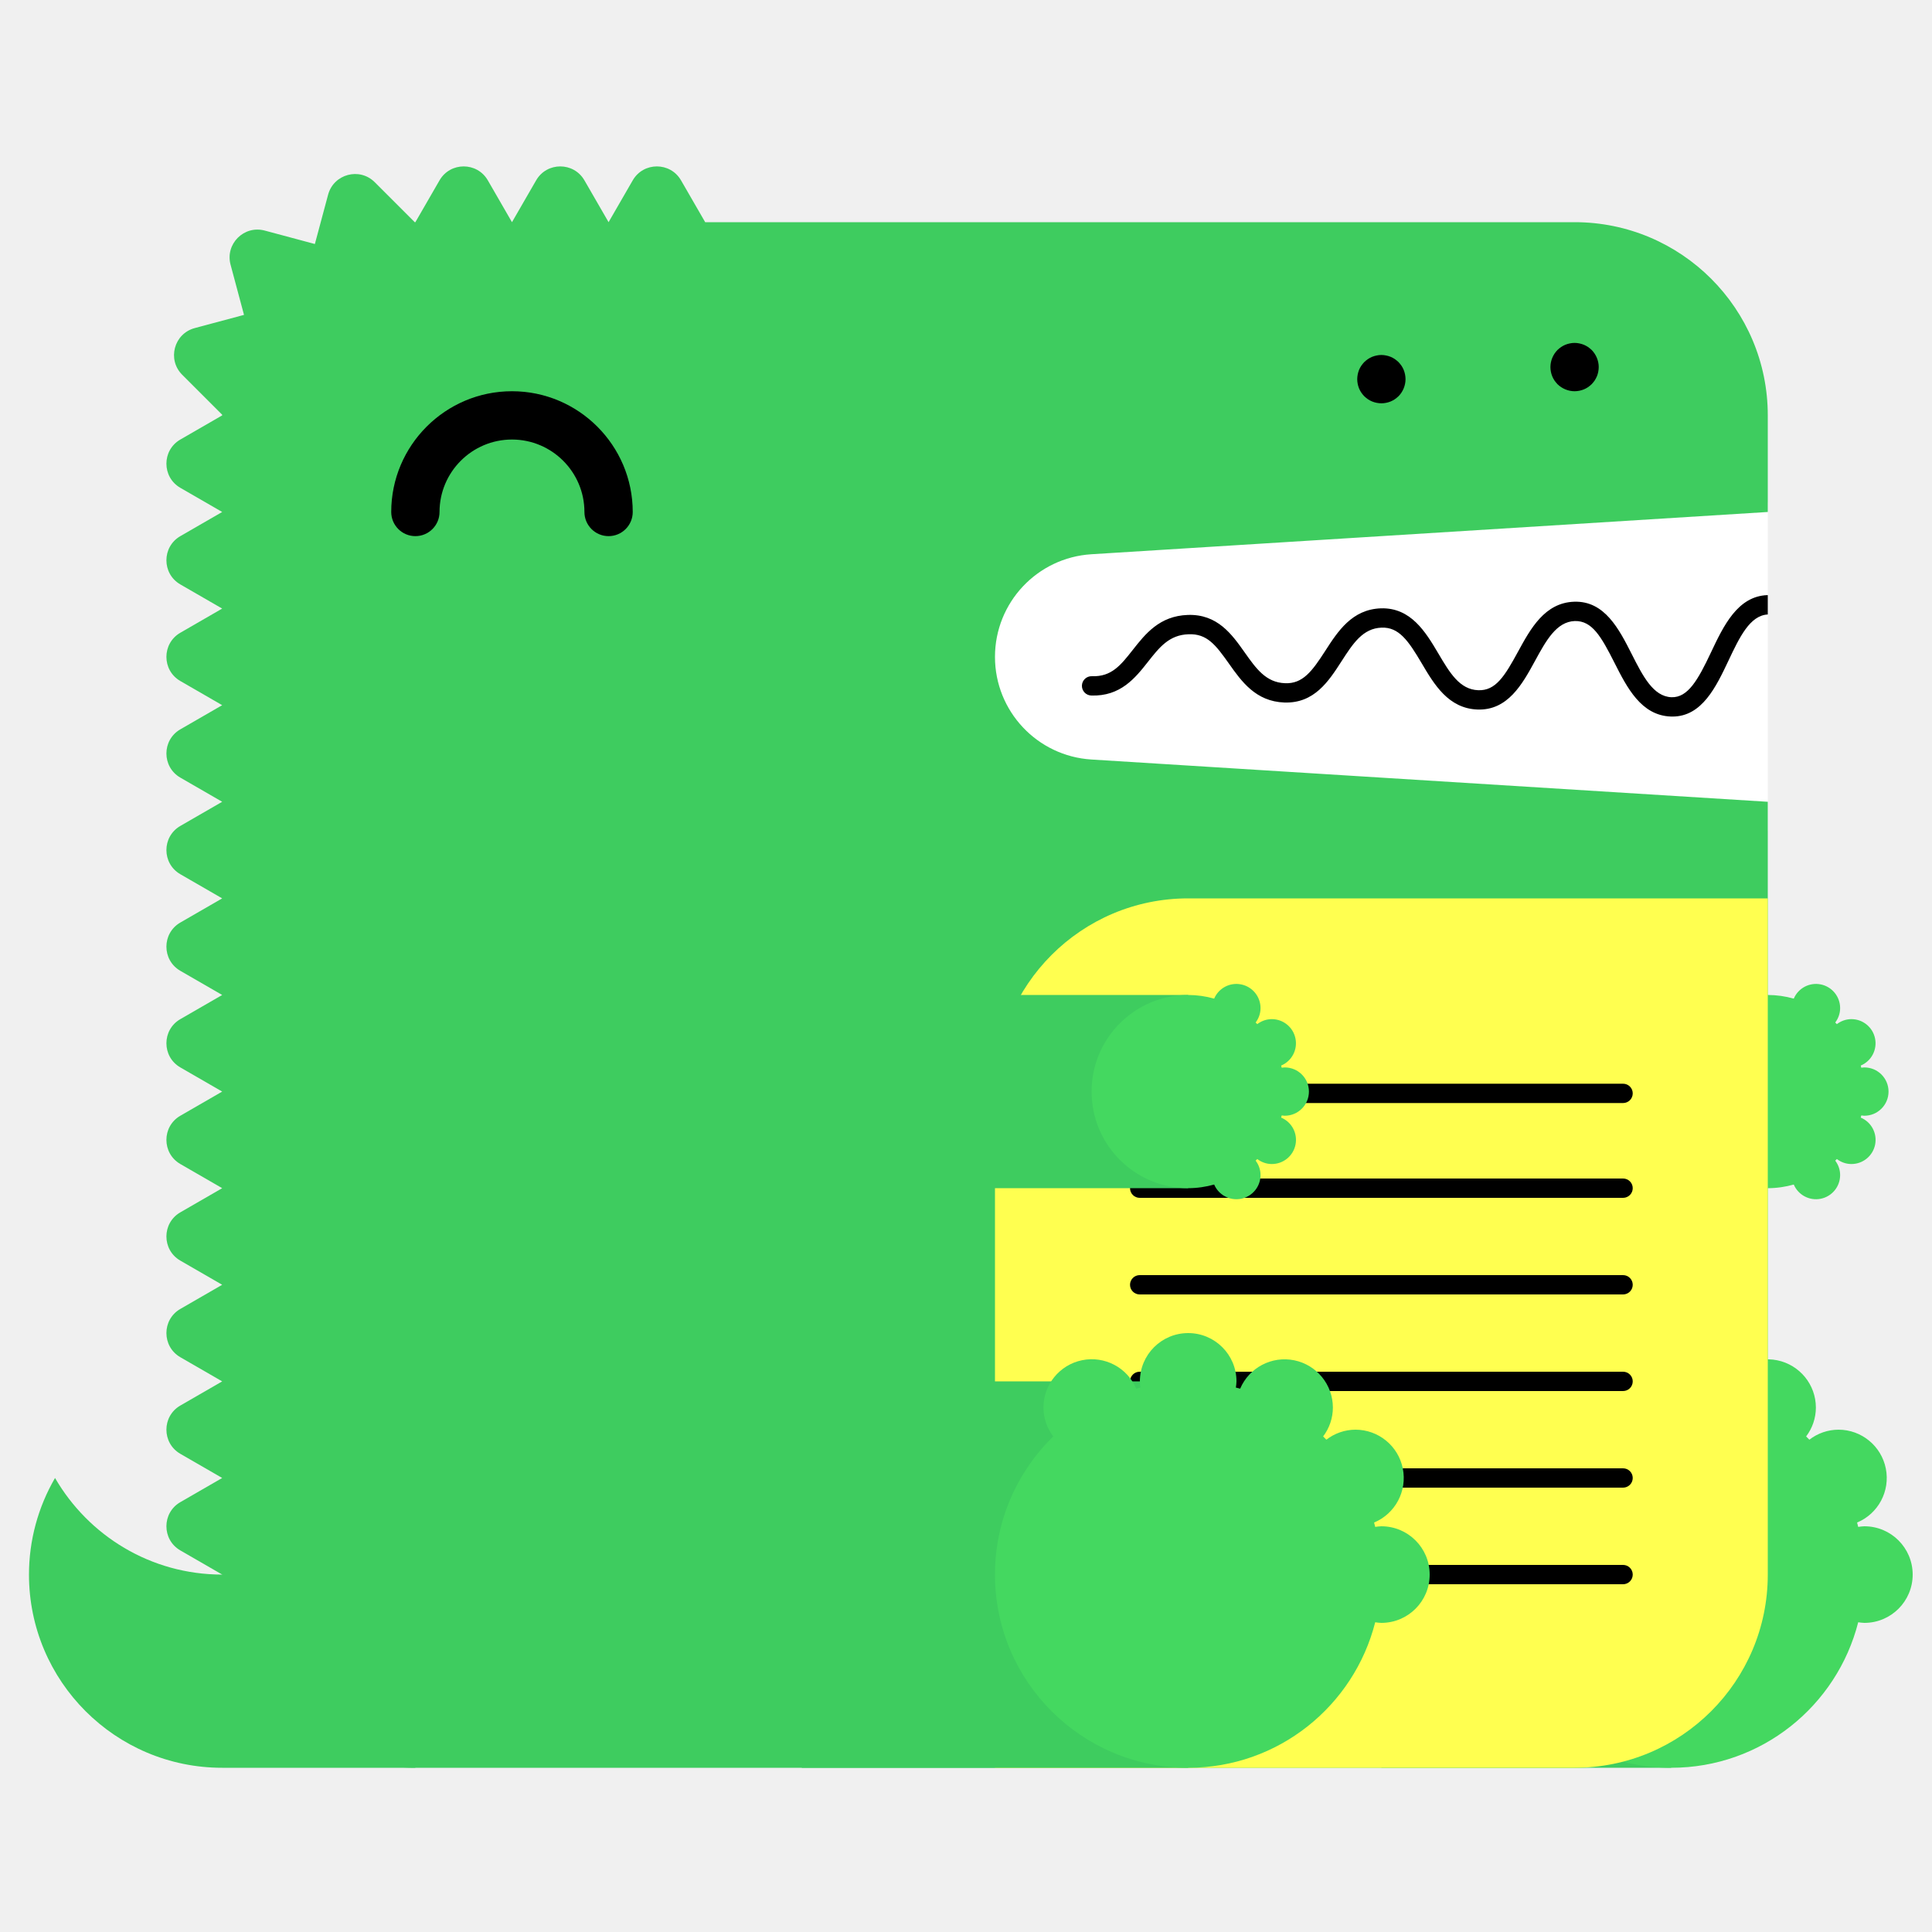
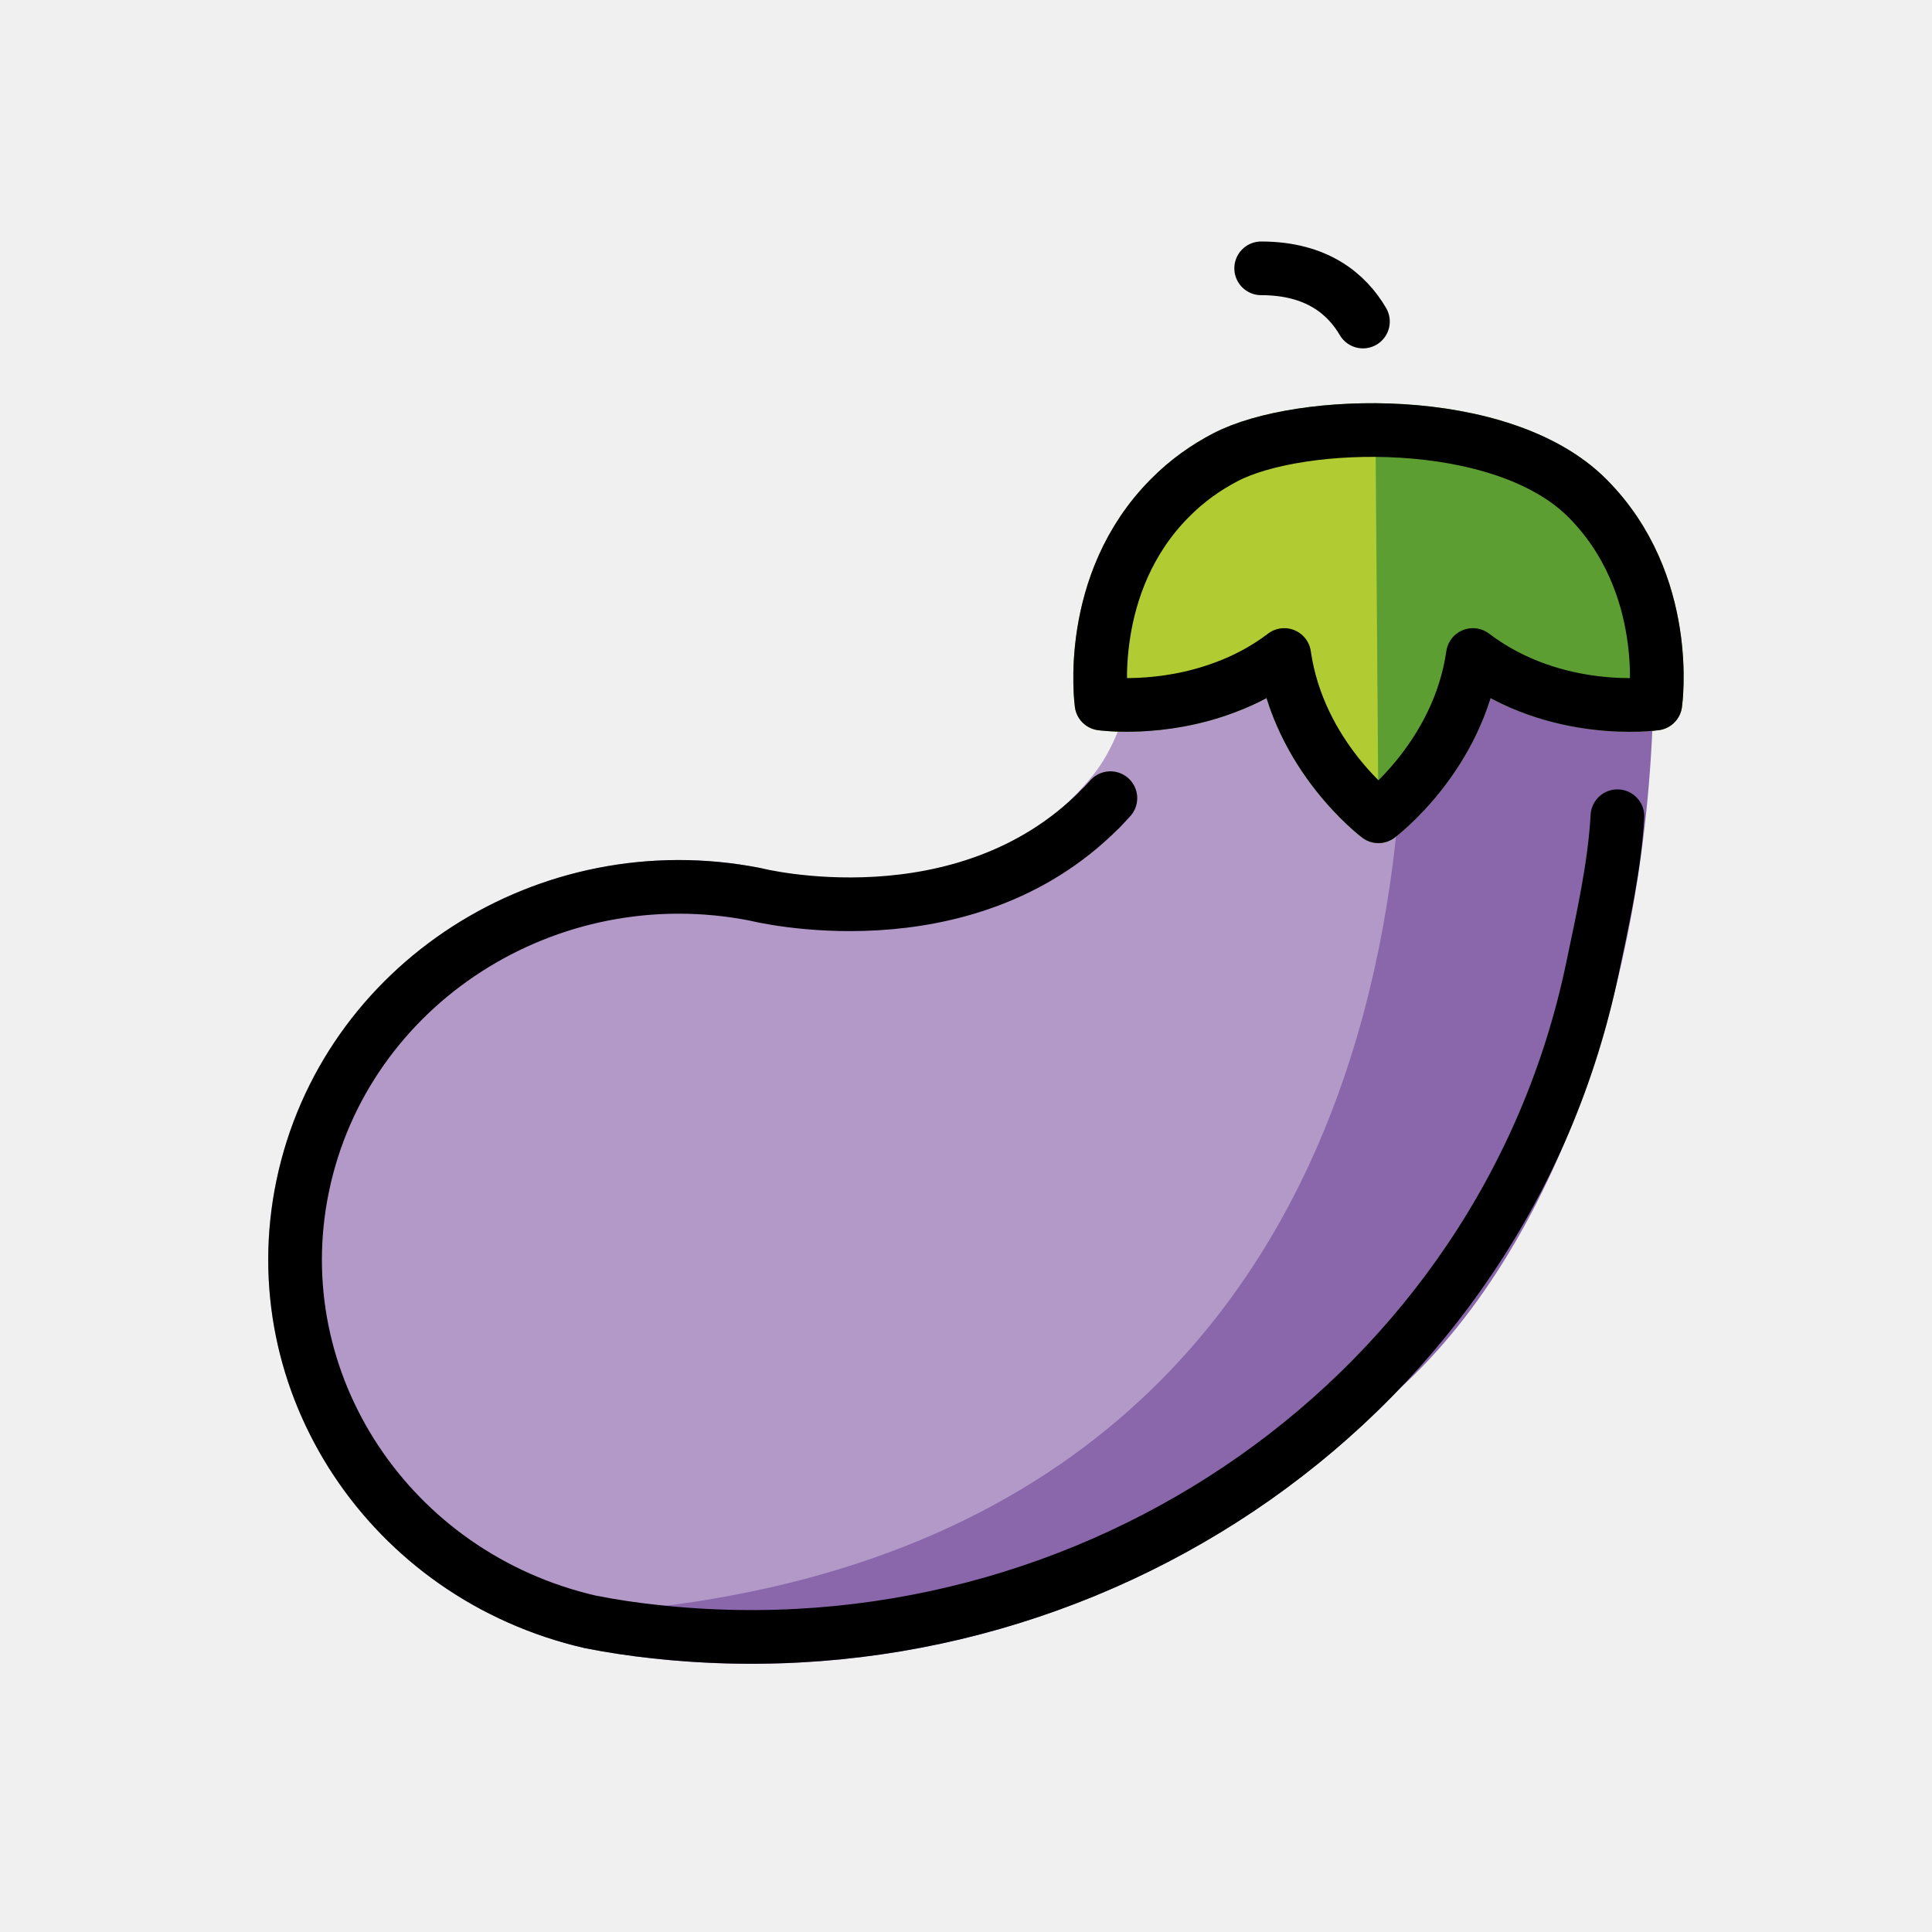
- <svg xmlns="http://www.w3.org/2000/svg" width="200" height="200" viewBox="0 0 200 200">
-   <g fill="none" fill-rule="evenodd">
-     <path fill="#FFF" d="M99 52h84v34H99z" />
-     <path d="M23 163c-7.398 0-13.843-4.027-17.303-10A19.886 19.886 0 0 0 3 163c0 11.046 8.954 20 20 20h20v-20H23z" fill="#3ECC5F" />
-     <path d="M112.98 57.376L183 53V43c0-11.046-8.954-20-20-20H73l-2.5-4.33c-1.112-1.925-3.889-1.925-5 0L63 23l-2.5-4.33c-1.111-1.925-3.889-1.925-5 0L53 23l-2.5-4.33c-1.111-1.925-3.889-1.925-5 0L43 23c-.022 0-.042.003-.065.003l-4.142-4.141c-1.57-1.571-4.252-.853-4.828 1.294l-1.369 5.104-5.192-1.392c-2.148-.575-4.111 1.389-3.535 3.536l1.39 5.193-5.102 1.367c-2.148.576-2.867 3.259-1.296 4.83l4.142 4.142c0 .021-.003.042-.003.064l-4.33 2.5c-1.925 1.111-1.925 3.889 0 5L23 53l-4.33 2.5c-1.925 1.111-1.925 3.889 0 5L23 63l-4.33 2.5c-1.925 1.111-1.925 3.889 0 5L23 73l-4.33 2.5c-1.925 1.111-1.925 3.889 0 5L23 83l-4.33 2.5c-1.925 1.111-1.925 3.889 0 5L23 93l-4.33 2.5c-1.925 1.111-1.925 3.889 0 5L23 103l-4.33 2.5c-1.925 1.111-1.925 3.889 0 5L23 113l-4.33 2.5c-1.925 1.111-1.925 3.889 0 5L23 123l-4.33 2.5c-1.925 1.111-1.925 3.889 0 5L23 133l-4.33 2.5c-1.925 1.111-1.925 3.889 0 5L23 143l-4.33 2.5c-1.925 1.111-1.925 3.889 0 5L23 153l-4.33 2.5c-1.925 1.111-1.925 3.889 0 5L23 163c0 11.046 8.954 20 20 20h120c11.046 0 20-8.954 20-20V83l-70.02-4.376A10.645 10.645 0 0 1 103 68c0-5.621 4.37-10.273 9.98-10.624" fill="#3ECC5F" />
-     <path fill="#3ECC5F" d="M143 183h30v-40h-30z" />
-     <path d="M193 158c-.219 0-.428.037-.639.064-.038-.15-.074-.301-.116-.451A5 5 0 0 0 190.32 148a4.96 4.96 0 0 0-3.016 1.036 26.531 26.531 0 0 0-.335-.336 4.955 4.955 0 0 0 1.011-2.987 5 5 0 0 0-9.599-1.959c-.148-.042-.297-.077-.445-.115.027-.211.064-.42.064-.639a5 5 0 0 0-5-5 5 5 0 0 0-5 5c0 .219.037.428.064.639-.148.038-.297.073-.445.115a4.998 4.998 0 0 0-9.599 1.959c0 1.125.384 2.151 1.011 2.987-3.717 3.632-6.031 8.693-6.031 14.3 0 11.046 8.954 20 20 20 9.339 0 17.16-6.41 19.361-15.064.211.027.42.064.639.064a5 5 0 0 0 5-5 5 5 0 0 0-5-5" fill="#44D860" />
-     <path fill="#3ECC5F" d="M153 123h30v-20h-30z" />
-     <path d="M193 115.5a2.5 2.5 0 1 0 0-5c-.109 0-.214.019-.319.032-.02-.075-.037-.15-.058-.225a2.501 2.501 0 0 0-.963-4.807c-.569 0-1.088.197-1.508.518a6.653 6.653 0 0 0-.168-.168c.314-.417.506-.931.506-1.494a2.5 2.5 0 0 0-4.8-.979A9.987 9.987 0 0 0 183 103c-5.522 0-10 4.478-10 10s4.478 10 10 10c.934 0 1.833-.138 2.69-.377a2.5 2.5 0 0 0 4.8-.979c0-.563-.192-1.077-.506-1.494.057-.055.113-.111.168-.168.42.321.939.518 1.508.518a2.5 2.5 0 0 0 .963-4.807c.021-.074.038-.15.058-.225.105.013.21.032.319.032" fill="#44D860" />
-     <path d="M63 55.5a2.5 2.5 0 0 1-2.5-2.5c0-4.136-3.364-7.5-7.5-7.5s-7.5 3.364-7.5 7.5a2.5 2.5 0 1 1-5 0c0-6.893 5.607-12.5 12.5-12.5S65.5 46.107 65.5 53a2.5 2.5 0 0 1-2.5 2.5" fill="#000" />
-     <path d="M103 183h60c11.046 0 20-8.954 20-20V93h-60c-11.046 0-20 8.954-20 20v70z" fill="#FFFF50" />
-     <path d="M168.02 124h-50.04a1 1 0 1 1 0-2h50.04a1 1 0 1 1 0 2m0 20h-50.04a1 1 0 1 1 0-2h50.04a1 1 0 1 1 0 2m0 20h-50.04a1 1 0 1 1 0-2h50.04a1 1 0 1 1 0 2m0-49.814h-50.04a1 1 0 1 1 0-2h50.04a1 1 0 1 1 0 2m0 19.814h-50.04a1 1 0 1 1 0-2h50.04a1 1 0 1 1 0 2m0 20h-50.04a1 1 0 1 1 0-2h50.04a1 1 0 1 1 0 2M183 61.611c-.012 0-.022-.006-.034-.005-3.09.105-4.552 3.196-5.842 5.923-1.346 2.85-2.387 4.703-4.093 4.647-1.889-.068-2.969-2.202-4.113-4.46-1.314-2.594-2.814-5.536-5.963-5.426-3.046.104-4.513 2.794-5.807 5.167-1.377 2.528-2.314 4.065-4.121 3.994-1.927-.07-2.951-1.805-4.136-3.813-1.321-2.236-2.848-4.75-5.936-4.664-2.994.103-4.465 2.385-5.763 4.4-1.373 2.13-2.335 3.428-4.165 3.351-1.973-.07-2.992-1.51-4.171-3.177-1.324-1.873-2.816-3.993-5.895-3.89-2.928.1-4.399 1.97-5.696 3.618-1.232 1.564-2.194 2.802-4.229 2.724a1 1 0 0 0-.072 2c3.017.101 4.545-1.8 5.872-3.487 1.177-1.496 2.193-2.787 4.193-2.855 1.926-.082 2.829 1.115 4.195 3.045 1.297 1.834 2.769 3.914 5.731 4.021 3.103.104 4.596-2.215 5.918-4.267 1.182-1.834 2.202-3.417 4.15-3.484 1.793-.067 2.769 1.35 4.145 3.681 1.297 2.197 2.766 4.686 5.787 4.796 3.125.108 4.634-2.62 5.949-5.035 1.139-2.088 2.214-4.06 4.119-4.126 1.793-.042 2.728 1.595 4.111 4.33 1.292 2.553 2.757 5.445 5.825 5.556l.169.003c3.064 0 4.518-3.075 5.805-5.794 1.139-2.41 2.217-4.68 4.067-4.773v-2z" fill="#000" />
-     <path fill="#3ECC5F" d="M83 183h40v-40H83z" />
-     <path d="M143 158c-.219 0-.428.037-.639.064-.038-.15-.074-.301-.116-.451A5 5 0 0 0 140.32 148a4.96 4.96 0 0 0-3.016 1.036 26.531 26.531 0 0 0-.335-.336 4.955 4.955 0 0 0 1.011-2.987 5 5 0 0 0-9.599-1.959c-.148-.042-.297-.077-.445-.115.027-.211.064-.42.064-.639a5 5 0 0 0-5-5 5 5 0 0 0-5 5c0 .219.037.428.064.639-.148.038-.297.073-.445.115a4.998 4.998 0 0 0-9.599 1.959c0 1.125.384 2.151 1.011 2.987-3.717 3.632-6.031 8.693-6.031 14.3 0 11.046 8.954 20 20 20 9.339 0 17.16-6.41 19.361-15.064.211.027.42.064.639.064a5 5 0 0 0 5-5 5 5 0 0 0-5-5" fill="#44D860" />
-     <path fill="#3ECC5F" d="M83 123h40v-20H83z" />
-     <path d="M133 115.5a2.5 2.5 0 1 0 0-5c-.109 0-.214.019-.319.032-.02-.075-.037-.15-.058-.225a2.501 2.501 0 0 0-.963-4.807c-.569 0-1.088.197-1.508.518a6.653 6.653 0 0 0-.168-.168c.314-.417.506-.931.506-1.494a2.5 2.5 0 0 0-4.8-.979A9.987 9.987 0 0 0 123 103c-5.522 0-10 4.478-10 10s4.478 10 10 10c.934 0 1.833-.138 2.69-.377a2.5 2.5 0 0 0 4.8-.979c0-.563-.192-1.077-.506-1.494.057-.055.113-.111.168-.168.42.321.939.518 1.508.518a2.5 2.5 0 0 0 .963-4.807c.021-.074.038-.15.058-.225.105.013.21.032.319.032" fill="#44D860" />
-     <path d="M143 41.75c-.16 0-.33-.02-.49-.05a2.52 2.52 0 0 1-.47-.14c-.15-.06-.29-.14-.431-.23-.13-.09-.259-.2-.38-.31-.109-.12-.219-.24-.309-.38s-.17-.28-.231-.43a2.619 2.619 0 0 1-.189-.96c0-.16.02-.33.05-.49.03-.16.08-.31.139-.47.061-.15.141-.29.231-.43.09-.13.2-.26.309-.38.121-.11.25-.22.38-.31.141-.09.281-.17.431-.23.149-.06.31-.11.47-.14.32-.07.65-.07.98 0 .159.03.32.08.47.14.149.06.29.14.43.23.13.09.259.2.38.31.11.12.22.25.31.38.09.14.17.28.23.43.06.16.11.31.14.47.029.16.05.33.05.49 0 .66-.271 1.31-.73 1.77-.121.11-.25.22-.38.31-.14.09-.281.17-.43.23a2.565 2.565 0 0 1-.96.19m20-1.25c-.66 0-1.3-.27-1.771-.73a3.802 3.802 0 0 1-.309-.38c-.09-.14-.17-.28-.231-.43a2.619 2.619 0 0 1-.189-.96c0-.66.27-1.3.729-1.77.121-.11.25-.22.38-.31.141-.09.281-.17.431-.23.149-.06.31-.11.47-.14.32-.07.66-.07.98 0 .159.03.32.08.47.14.149.06.29.14.43.23.13.09.259.2.38.31.459.47.73 1.11.73 1.77 0 .16-.021.33-.05.49-.03.16-.08.32-.14.47-.07.15-.14.29-.23.43-.09.13-.2.26-.31.38-.121.11-.25.22-.38.31-.14.09-.281.17-.43.23a2.565 2.565 0 0 1-.96.19" fill="#000" />
+ <svg xmlns="http://www.w3.org/2000/svg" width="1em" height="1em" viewBox="0 0 72 72">
+   <path fill="#8967AA" stroke="#8967AA" stroke-linecap="round" stroke-linejoin="round" stroke-miterlimit="10" stroke-width="2" d="M60.62 23.81c.23 11.63-3.41 21.98-9.12 27.19c-.1.1-.19.2-.3.3c-.2.21-.4.42-.62.62c-.3.29-.61.58-.93.86c-.36.33-.73.64-1.11.95c-.18.15-.37.29-.56.44c-.55.43-1.11.84-1.69 1.23c-.21.14-.41.28-.62.41a32.66 32.66 0 0 1-21.26 5c-.8-.09-1.61-.21-2.41-.37c-1.18-.27-2.28-.68-3.31-1.2c35.9-.26 32.723-32.51 32.623-35.74z" />
+   <path fill="#B399C8" stroke="#B399C8" stroke-linecap="round" stroke-linejoin="round" stroke-miterlimit="10" stroke-width="2" d="m43.34 22.61l-.25-.02c.11-.13.2-.12.25.02M18.69 59.24c-.1-.04-.2-.09-.29-.14c-5.33-2.86-8.39-8.83-7.12-14.91c1.57-7.52 9.13-12.38 16.87-10.86c0 0 8.1 2.63 13.35-3.8c1.79-2.19 2.18-6.21 1.84-6.92l10.8.75l-2.952-1.422c.1 3.23 3.402 37.042-32.498 37.302" />
+   <path fill="#5C9E31" stroke="#5C9E31" stroke-linecap="round" stroke-linejoin="round" stroke-miterlimit="10" stroke-width="2" d="M61.69 26.22s-3.72.53-6.8-1.81c-.54 3.78-3.52 6.01-3.52 6.01s-2.97-2.23-3.51-6.01c-.71.54-1.46.93-2.19 1.2c-2.42.92-4.62.61-4.62.61s-.63-4.47 2.55-7.66c.65-.66 1.36-1.15 2.07-1.52c2.76-1.44 10.28-1.68 13.48 1.52c3.19 3.19 2.54 7.66 2.54 7.66" />
+   <path fill="#B1CC33" d="M51.37 30.42s-2.97-2.23-3.51-6.01c-.71.54-1.46.93-2.19 1.2c-2.42.92-4.62.61-4.62.61s-.63-4.47 2.55-7.66c.65-.66 1.36-1.15 2.07-1.52C48.43 15.6 51.26 16 51.26 16z" />
+   <g fill="none" stroke="#000" stroke-linecap="round" stroke-linejoin="round" stroke-miterlimit="10" stroke-width="2">
+     <path d="M60.276 30.418c-.1 1.84-.54 3.813-.925 5.646c-3.308 15.922-18.608 26.533-34.937 24.742a27 27 0 0 1-2.413-.363c-7.472-1.718-12.25-8.905-10.719-16.248c1.568-7.526 9.126-12.39 16.868-10.865c0 0 7.748 1.97 12.85-3.182m9.793-18.165C50.19 10.953 49.072 10 47 10" />
+     <path d="M61.69 26.22s-3.72.53-6.8-1.81c-.54 3.78-3.52 6.01-3.52 6.01s-2.97-2.23-3.51-6.01c-.71.54-1.46.93-2.19 1.2c-2.42.92-4.62.61-4.62.61s-.63-4.47 2.55-7.66c.65-.66 1.36-1.15 2.07-1.52c2.76-1.44 10.28-1.68 13.48 1.52c3.19 3.19 2.54 7.66 2.54 7.66M41 30.148q.194-.195.381-.403" />
  </g>
</svg>
